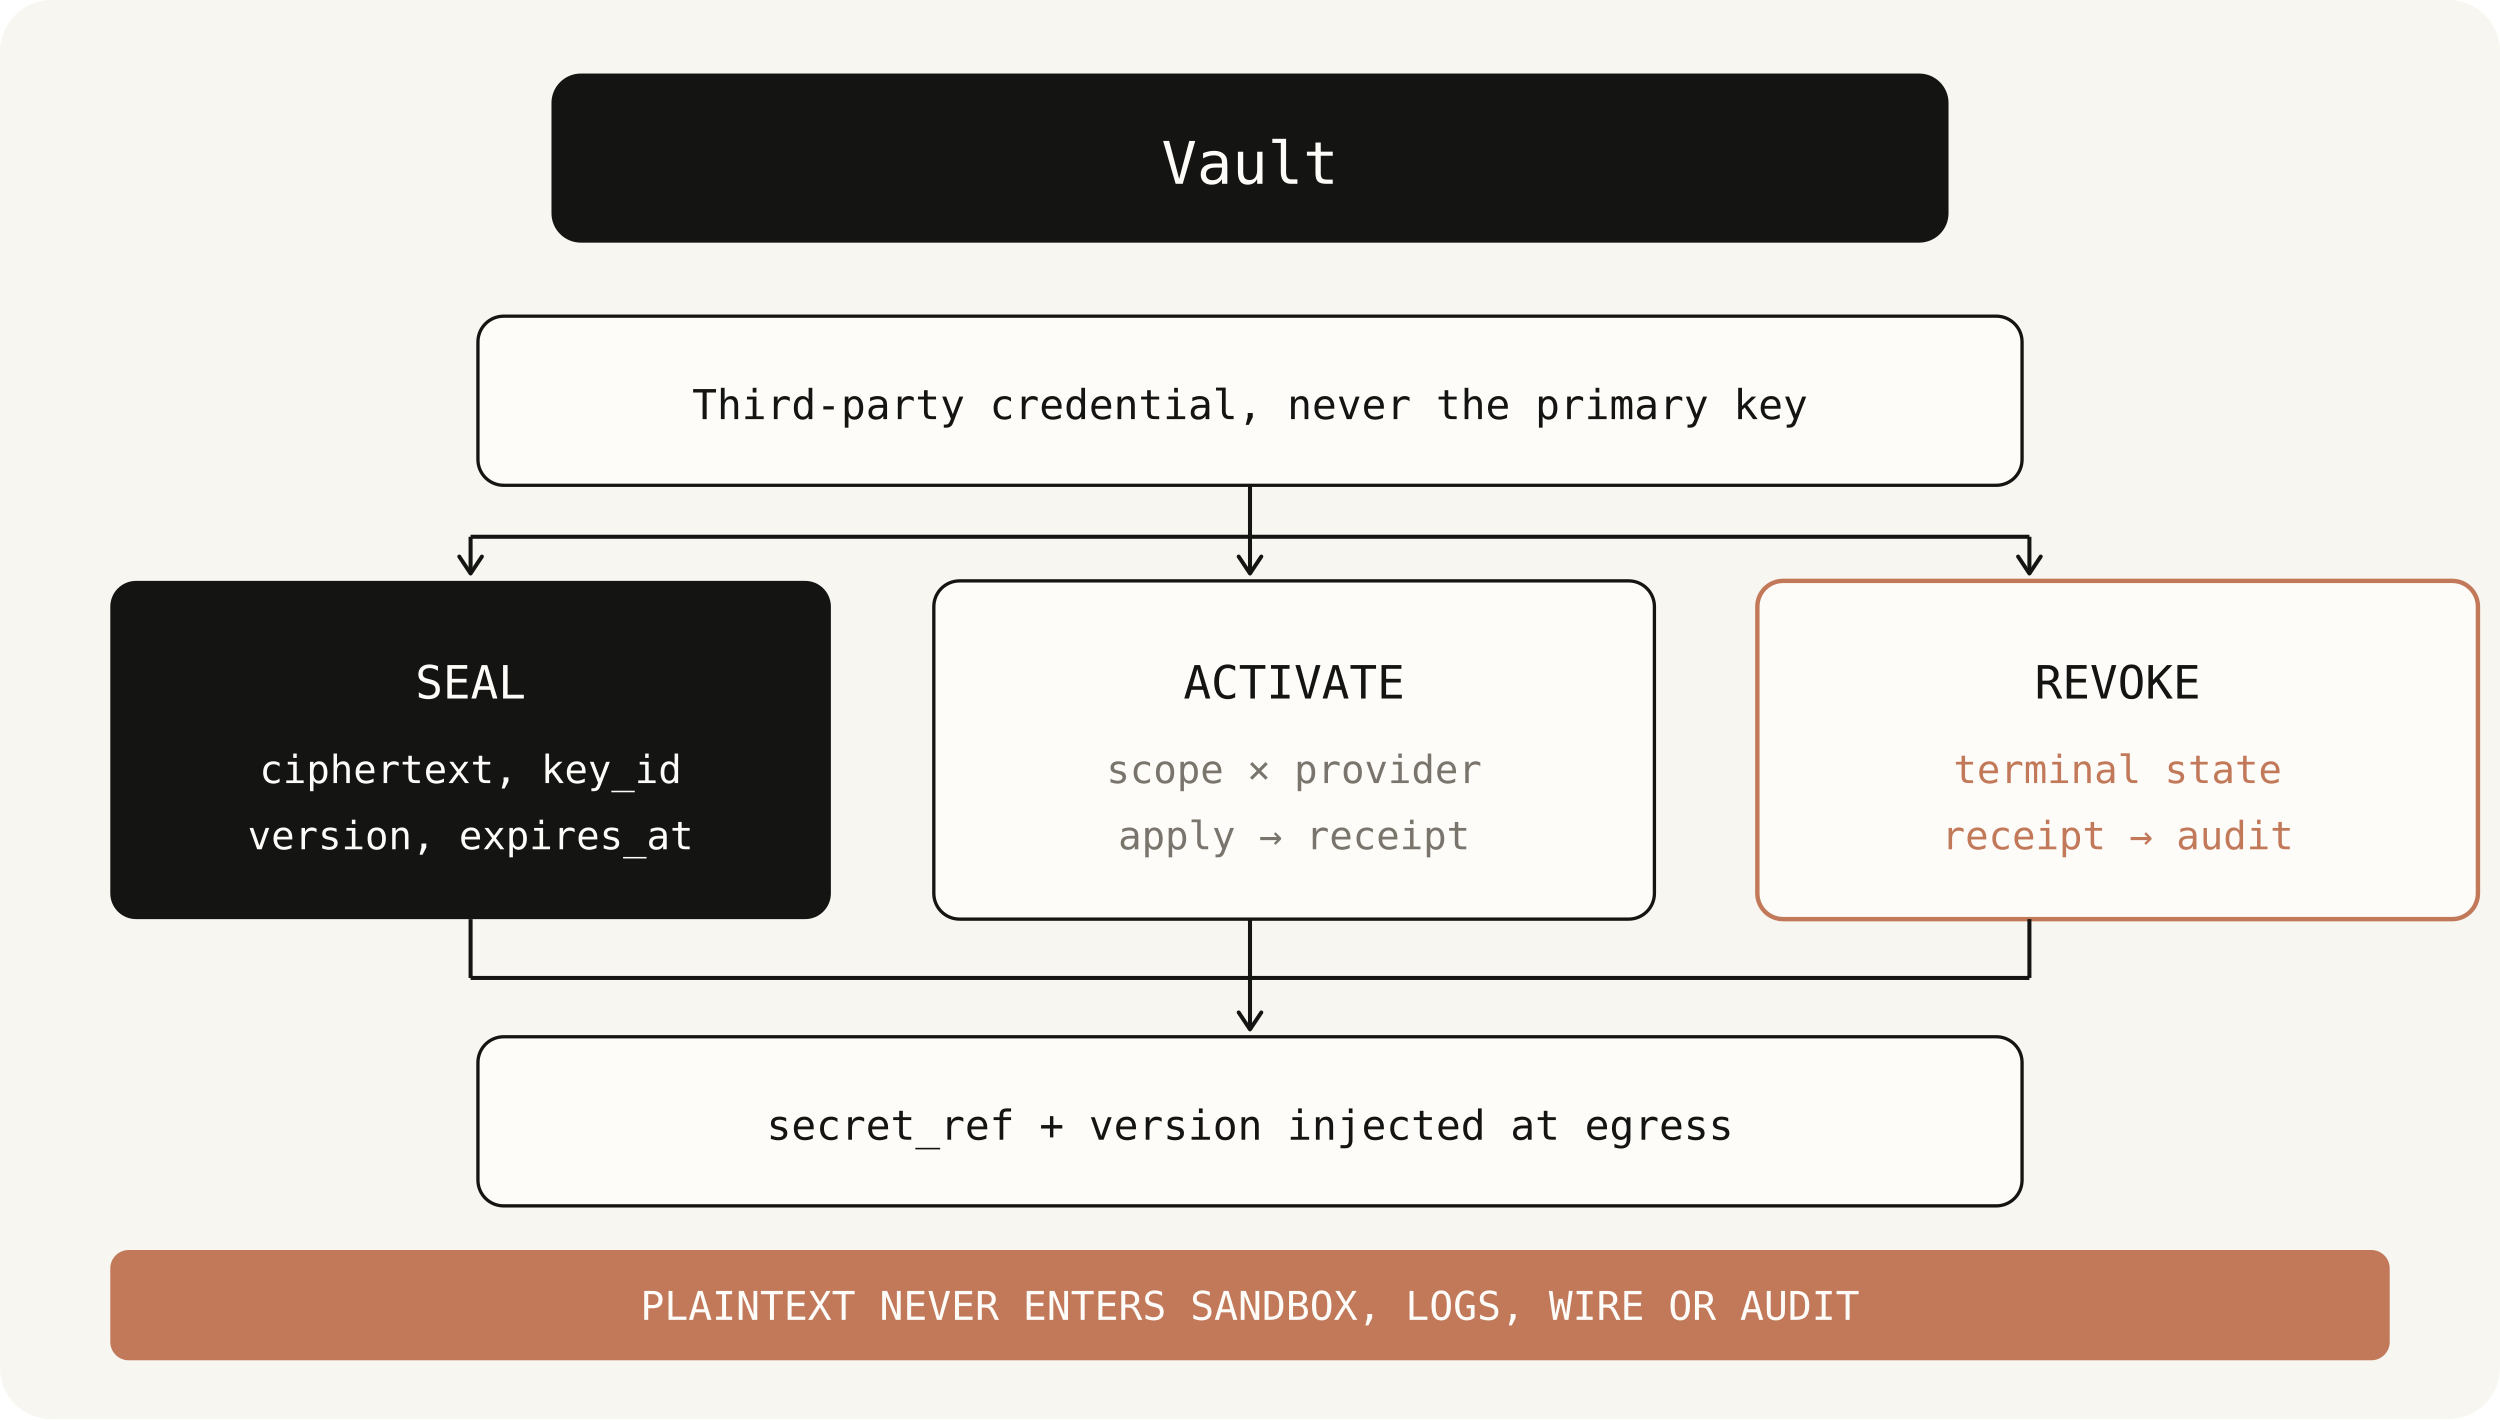
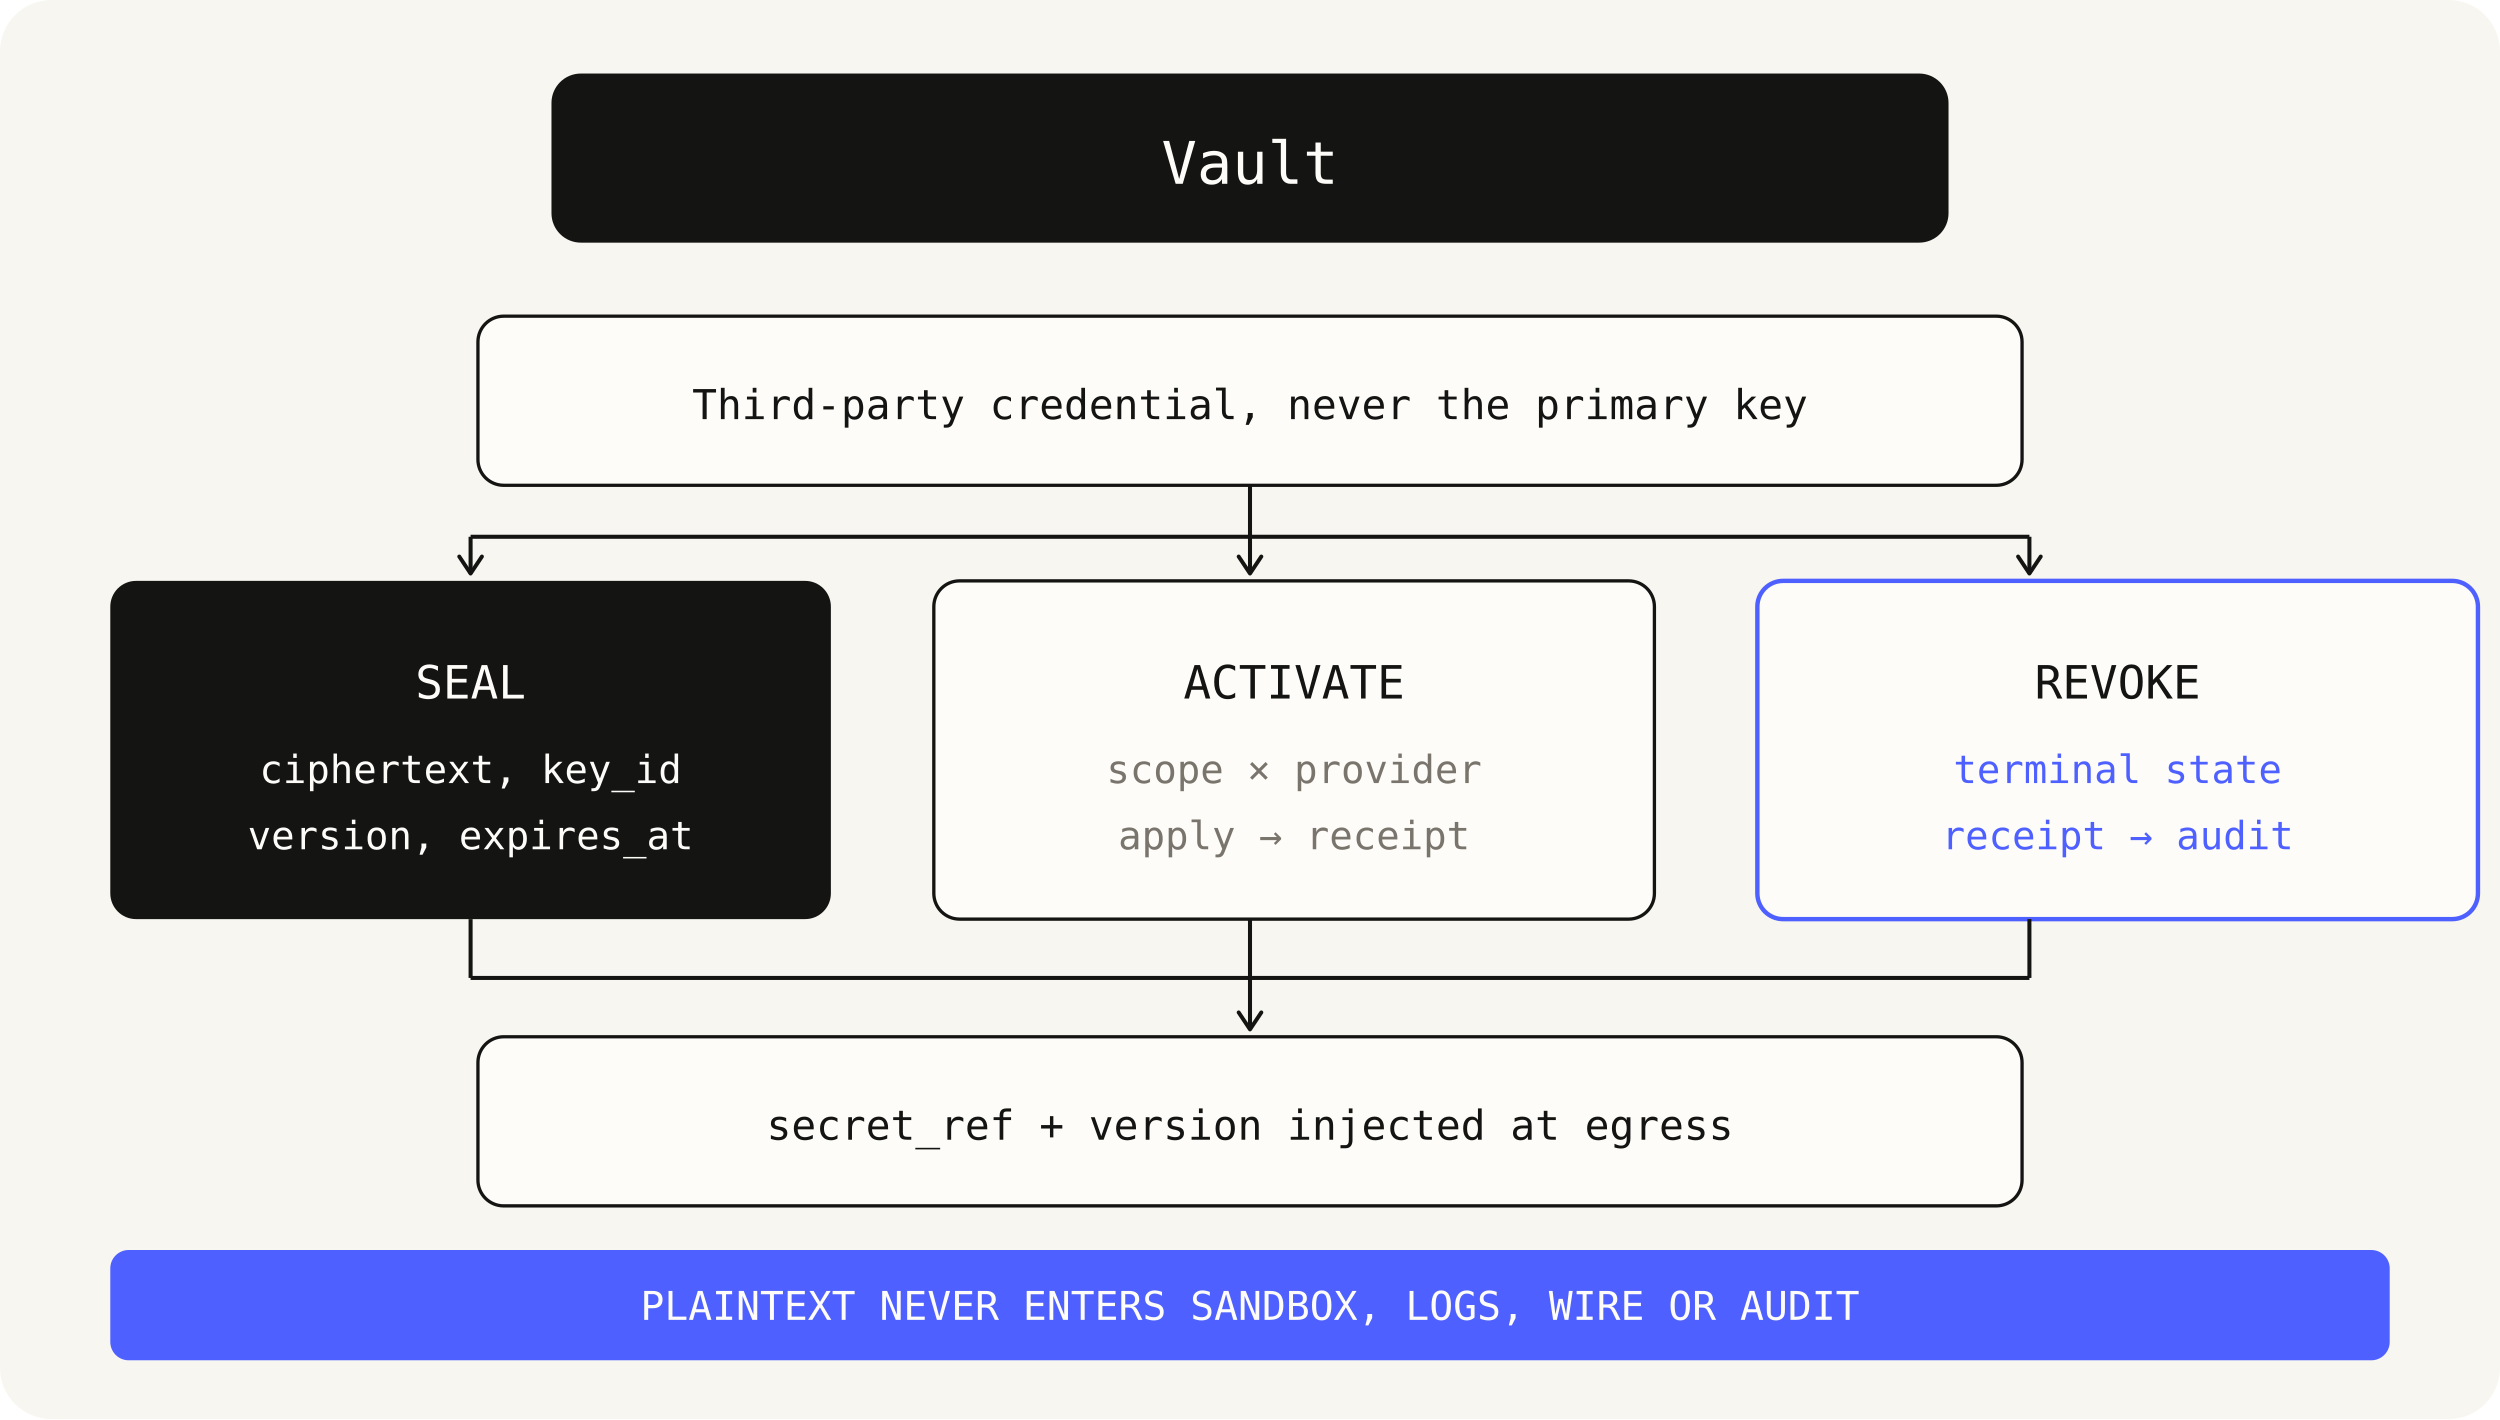
<svg xmlns="http://www.w3.org/2000/svg" viewBox="0 0 680 386" width="680" height="386" role="img">
  <defs>
    <marker id="arw" viewBox="0 0 10 10" refX="8" refY="5" markerWidth="7" markerHeight="7" orient="auto-start-reverse">
      <path d="M2 1L8 5L2 9" fill="none" stroke="#141413" stroke-width="1.4" stroke-linecap="round" stroke-linejoin="round" />
    </marker>
  </defs>
  <rect x="0" y="0" width="680" height="386" rx="14" fill="#F8F6F0" />
  <g font-family="Menlo, SFMono-Regular, Consolas, monospace">
    <rect x="150" y="20" width="380" height="46" rx="8" fill="#141413" />
    <text x="340" y="50" font-size="16" fill="#FDFCF9" text-anchor="middle">Vault</text>
    <rect x="130" y="86" width="420" height="46" rx="7" fill="#FDFCF9" stroke="#141413" stroke-width="0.9" />
    <text x="340" y="114" font-size="11.2" fill="#141413" text-anchor="middle">Third-party credential, never the primary key</text>
    <path d="M340 132 L340 146 M128 146 L552 146" fill="none" stroke="#141413" stroke-width="1.1" />
    <path d="M128 146 L128 156" fill="none" stroke="#141413" stroke-width="1.1" marker-end="url(#arw)" />
    <path d="M340 146 L340 156" fill="none" stroke="#141413" stroke-width="1.1" marker-end="url(#arw)" />
    <path d="M552 146 L552 156" fill="none" stroke="#141413" stroke-width="1.1" marker-end="url(#arw)" />
    <rect x="30" y="158" width="196" height="92" rx="7" fill="#141413" />
    <text x="128" y="190" font-size="12.5" fill="#FDFCF9" text-anchor="middle">SEAL</text>
    <text x="128" y="213" font-size="10.6" fill="#FDFCF9" text-anchor="middle">ciphertext, key_id</text>
    <text x="128" y="231" font-size="10.6" fill="#FDFCF9" text-anchor="middle">version, expires_at</text>
    <rect x="254" y="158" width="196" height="92" rx="7" fill="#FDFCF9" stroke="#141413" stroke-width="0.9" />
    <text x="352" y="190" font-size="12.5" fill="#141413" text-anchor="middle">ACTIVATE</text>
    <text x="352" y="213" font-size="10.6" fill="#7A756C" text-anchor="middle">scope × provider</text>
    <text x="352" y="231" font-size="10.6" fill="#7A756C" text-anchor="middle">apply → receipt</text>
-     <rect x="478" y="158" width="196" height="92" rx="7" fill="#FDFCF9" stroke="#C2795A" stroke-width="1.2" />
+     <rect x="478" y="158" width="196" height="92" rx="7" fill="#FDFCF9" stroke="#4E60FF" stroke-width="1.2" />
    <text x="576" y="190" font-size="12.5" fill="#141413" text-anchor="middle">REVOKE</text>
-     <text x="576" y="213" font-size="10.6" fill="#C2795A" text-anchor="middle">terminal state</text>
-     <text x="576" y="231" font-size="10.6" fill="#C2795A" text-anchor="middle">receipt → audit</text>
+     <text x="576" y="213" font-size="10.6" fill="#4E60FF" text-anchor="middle">terminal state</text>
+     <text x="576" y="231" font-size="10.6" fill="#4E60FF" text-anchor="middle">receipt → audit</text>
    <path d="M128 250 L128 266 M340 250 L340 266 M552 250 L552 266 M128 266 L552 266" fill="none" stroke="#141413" stroke-width="1.1" />
    <path d="M340 266 L340 280" fill="none" stroke="#141413" stroke-width="1.1" marker-end="url(#arw)" />
    <rect x="130" y="282" width="420" height="46" rx="7" fill="#FDFCF9" stroke="#141413" stroke-width="0.9" />
    <text x="340" y="310" font-size="11.2" fill="#141413" text-anchor="middle">secret_ref + version injected at egress</text>
-     <rect x="30" y="340" width="620" height="30" rx="5" fill="#C2795A" />
+     <rect x="30" y="340" width="620" height="30" rx="5" fill="#4E60FF" />
    <text x="340" y="359" font-size="10.8" fill="#FDFCF9" text-anchor="middle">PLAINTEXT NEVER ENTERS SANDBOX, LOGS, WIRE OR AUDIT</text>
  </g>
</svg>
